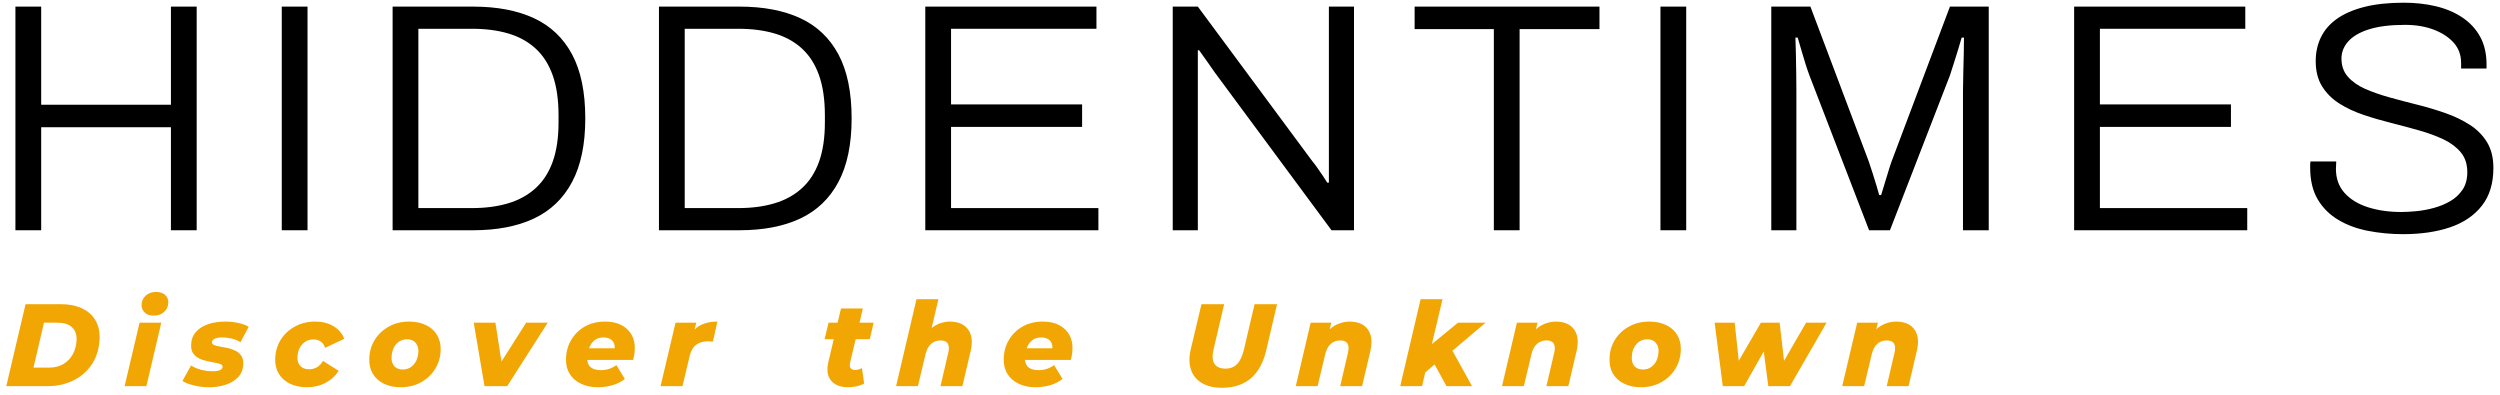
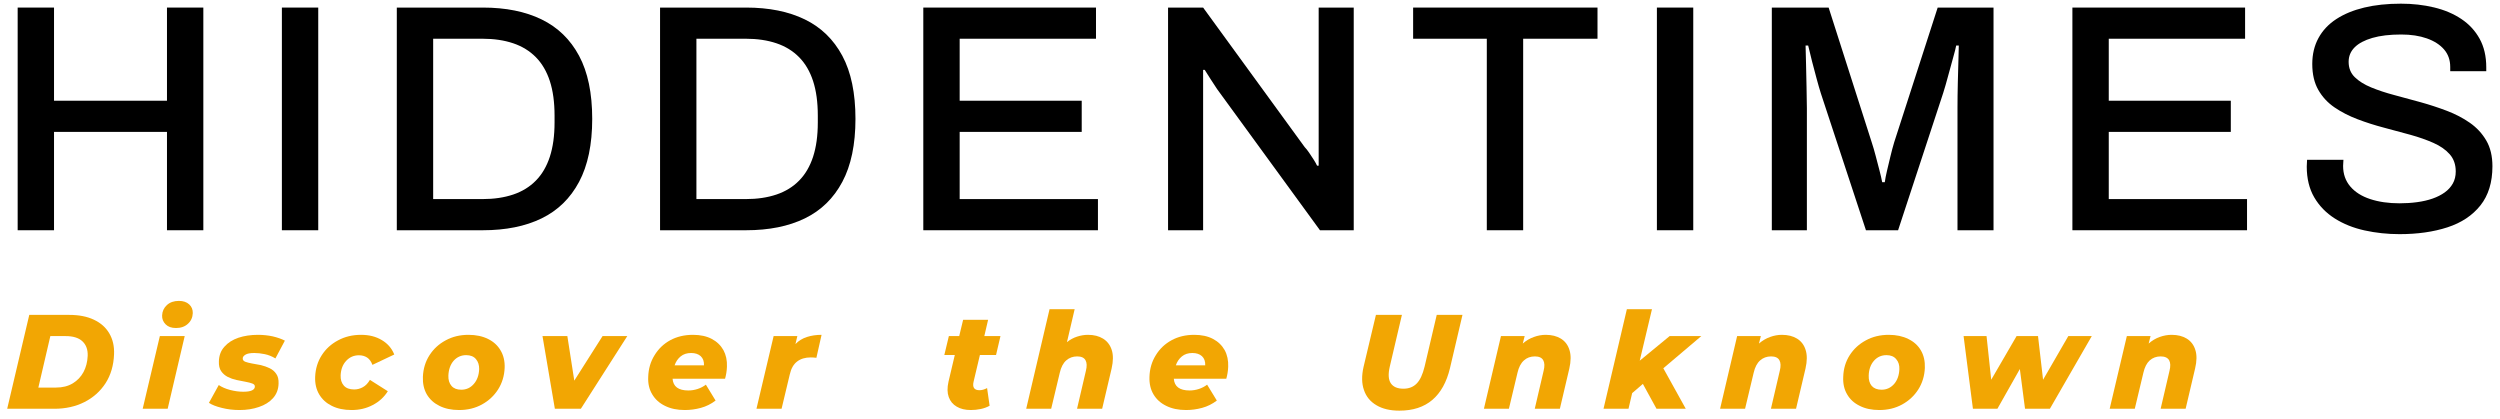
- <svg xmlns="http://www.w3.org/2000/svg" viewBox="512.5 63 2269.28 358" role="img" aria-label="HiddenTimes" class="ht-logo" part="svg">
+ <svg xmlns="http://www.w3.org/2000/svg" viewBox="512.5 89.5 1981.58 331.5" role="img" aria-label="HiddenTimes" class="ht-logo" part="svg">
  <g class="ht-wordmark" part="wordmark" fill="#000000">
-     <path class="ht-letter" part="letter" style="--i:0" d="M549.88 272L526.5 272L526.5 69L549.88 69L549.88 158.07L667.65 158.07L667.65 69L691.03 69L691.03 272L667.65 272L667.65 178.49L549.88 178.49L549.88 272Z" />
-     <path class="ht-letter" part="letter" style="--i:1" d="M791.64 272L768.26 272L768.26 69L791.64 69L791.64 272Z" />
-     <path class="ht-letter" part="letter" style="--i:2" d="M941.97 272L868.88 272L868.88 69L941.97 69Q974.52 69 997.16 79.51Q1019.8 90.01 1031.78 112.35Q1043.77 134.69 1043.77 170.5L1043.77 170.5Q1043.77 205.71 1031.78 228.2Q1019.8 250.69 997.16 261.35Q974.52 272 941.97 272L941.97 272ZM892.26 89.12L892.26 251.88L941.08 251.88Q959.13 251.88 973.63 247.59Q988.13 243.3 998.49 233.97Q1008.85 224.65 1014.17 209.86Q1019.5 195.06 1019.5 174.05L1019.5 174.05L1019.5 167.84Q1019.5 146.23 1014.17 131.29Q1008.85 116.35 998.64 107.03Q988.43 97.7 973.93 93.41Q959.43 89.12 941.08 89.12L941.08 89.12L892.26 89.12Z" />
-     <path class="ht-letter" part="letter" style="--i:3" d="M1183.73 272L1110.64 272L1110.64 69L1183.73 69Q1216.28 69 1238.92 79.51Q1261.56 90.01 1273.54 112.35Q1285.53 134.69 1285.53 170.5L1285.53 170.5Q1285.53 205.71 1273.54 228.2Q1261.56 250.69 1238.92 261.35Q1216.28 272 1183.73 272L1183.73 272ZM1134.02 89.12L1134.02 251.88L1182.84 251.88Q1200.89 251.88 1215.39 247.59Q1229.89 243.3 1240.25 233.97Q1250.61 224.65 1255.93 209.86Q1261.26 195.06 1261.26 174.05L1261.26 174.05L1261.26 167.84Q1261.26 146.23 1255.93 131.29Q1250.61 116.35 1240.4 107.03Q1230.19 97.7 1215.69 93.41Q1201.19 89.12 1182.84 89.12L1182.84 89.12L1134.02 89.12Z" />
-     <path class="ht-letter" part="letter" style="--i:4" d="M1509.53 272L1352.4 272L1352.4 69L1507.76 69L1507.76 89.12L1375.78 89.12L1375.78 157.78L1494.74 157.78L1494.74 178.19L1375.78 178.19L1375.78 251.88L1509.53 251.88L1509.53 272Z" />
-     <path class="ht-letter" part="letter" style="--i:5" d="M1599.79 272L1577.01 272L1577.01 69L1599.79 69L1703.66 209.27Q1705.44 211.34 1707.95 214.89Q1710.47 218.44 1712.98 222.14Q1715.5 225.84 1717.27 228.8L1717.27 228.8L1718.75 228.8Q1718.75 223.77 1718.75 218.88Q1718.75 214 1718.75 209.27L1718.75 209.27L1718.75 69L1741.54 69L1741.54 272L1721.12 272L1615.18 128.78Q1613.11 125.82 1608.67 119.45Q1604.23 113.09 1600.98 108.65L1600.98 108.65L1599.79 108.65Q1599.79 113.68 1599.79 118.57Q1599.79 123.45 1599.79 128.78L1599.79 128.78L1599.79 272Z" />
-     <path class="ht-letter" part="letter" style="--i:6" d="M1891.86 272L1868.48 272L1868.48 89.42L1796.57 89.42L1796.57 69L1964.36 69L1964.36 89.42L1891.86 89.42L1891.86 272Z" />
-     <path class="ht-letter" part="letter" style="--i:7" d="M2043.09 272L2019.71 272L2019.71 69L2043.09 69L2043.09 272Z" />
-     <path class="ht-letter" part="letter" style="--i:8" d="M2143.1 272L2120.32 272L2120.32 69L2155.83 69L2208.8 209.56Q2210.57 214.59 2212.35 220.36Q2214.12 226.13 2215.75 231.31Q2217.38 236.49 2218.27 240.04L2218.27 240.04L2220.04 240.04Q2221.23 235.9 2223 230.28Q2224.78 224.65 2226.41 219.18Q2228.03 213.7 2229.51 209.56L2229.51 209.56L2282.48 69L2317.7 69L2317.7 272L2294.32 272L2294.32 145.64Q2294.32 138.24 2294.61 128.92Q2294.91 119.6 2295.06 110.72Q2295.21 101.85 2295.21 97.11L2295.21 97.11L2293.13 97.11Q2291.95 101.55 2290.03 107.62Q2288.1 113.68 2286.18 119.9Q2284.26 126.11 2282.48 131.44L2282.48 131.44L2228.03 272L2209.09 272L2154.94 131.44Q2153.17 126.7 2151.39 121.08Q2149.61 115.46 2147.84 109.24Q2146.06 103.03 2144.29 97.11L2144.29 97.11L2142.22 97.11Q2142.51 103.03 2142.66 111.91Q2142.81 120.79 2142.96 129.66Q2143.1 138.54 2143.1 145.64L2143.1 145.64L2143.1 272Z" />
-     <path class="ht-letter" part="letter" style="--i:9" d="M2552.35 272L2395.22 272L2395.22 69L2550.58 69L2550.58 89.12L2418.6 89.12L2418.6 157.78L2537.56 157.78L2537.56 178.19L2418.6 178.19L2418.6 251.88L2552.35 251.88L2552.35 272Z" />
-     <path class="ht-letter" part="letter" style="--i:10" d="M2693.81 275.55L2693.81 275.55Q2677.53 275.55 2662.14 272.59Q2646.76 269.63 2634.92 262.53Q2623.08 255.43 2616.28 243.89Q2609.47 232.35 2609.47 215.18L2609.47 215.18Q2609.47 213.7 2609.47 212.37Q2609.47 211.04 2609.77 209.56L2609.77 209.56L2633.14 209.56Q2633.14 210.74 2633 212.82Q2632.85 214.89 2632.85 216.37L2632.85 216.37Q2632.85 229.39 2640.69 238.12Q2648.53 246.85 2662 251.14Q2675.46 255.43 2692.33 255.43L2692.33 255.43Q2697.95 255.43 2705.79 254.69Q2713.63 253.95 2721.77 251.73Q2729.91 249.51 2736.72 245.52Q2743.52 241.52 2747.81 235.16Q2752.1 228.8 2752.1 219.33L2752.1 219.33Q2752.1 208.38 2746.19 201.28Q2740.27 194.17 2730.65 189.59Q2721.03 185 2708.6 181.45Q2696.18 177.9 2683.16 174.64Q2670.13 171.39 2657.85 167.24Q2645.57 163.1 2635.81 156.89Q2626.04 150.67 2620.27 141.35Q2614.5 132.03 2614.5 118.42L2614.5 118.42Q2614.5 106.58 2619.24 96.82Q2623.97 87.05 2633.74 80.1Q2643.5 73.14 2658.59 69.3Q2673.69 65.45 2694.4 65.45L2694.4 65.45Q2710.08 65.45 2723.7 68.7Q2737.31 71.96 2747.67 78.91Q2758.02 85.87 2763.79 96.37Q2769.56 106.88 2769.56 121.67L2769.56 121.67L2769.56 125.22L2746.48 125.22L2746.48 120.19Q2746.48 109.24 2739.68 101.7Q2732.87 94.15 2721.48 89.86Q2710.08 85.57 2695.58 85.57L2695.58 85.57Q2675.76 85.57 2663.03 89.57Q2650.31 93.56 2644.09 100.52Q2637.88 107.47 2637.88 116.05L2637.88 116.05Q2637.88 126.11 2643.8 132.77Q2649.72 139.43 2659.48 143.72Q2669.25 148.01 2681.53 151.41Q2693.81 154.82 2706.83 158.07Q2719.85 161.33 2732.13 165.62Q2744.41 169.91 2754.32 176.27Q2764.24 182.63 2770.01 192.1Q2775.78 201.57 2775.78 215.48L2775.78 215.48Q2775.78 236.49 2765.27 249.81Q2754.77 263.12 2736.42 269.34Q2718.07 275.55 2693.81 275.55Z" />
+     <path class="ht-letter" part="letter" style="--i:0" d="M555.32 272L526.5 272L526.5 95.5L555.32 95.5L555.32 169.34L644.85 169.34L644.85 95.5L673.67 95.5L673.67 272L644.85 272L644.85 194.04L555.32 194.04L555.32 272Z" />
+     <path class="ht-letter" part="letter" style="--i:1" d="M764.75 272L735.93 272L735.93 95.5L764.75 95.5L764.75 272Z" />
+     <path class="ht-letter" part="letter" style="--i:2" d="M895.2 272L827.02 272L827.02 95.5L895.2 95.5Q922.47 95.5 941.77 104.89Q961.07 114.28 971.49 133.71Q981.91 153.13 981.91 183.75L981.91 183.75Q981.91 214.11 971.49 233.66Q961.07 253.22 941.77 262.61Q922.47 272 895.2 272L895.2 272ZM855.84 120.2L855.84 247.3L894.94 247.3Q908.58 247.3 919.26 243.7Q929.94 240.1 937.27 232.63Q944.6 225.17 948.33 213.72Q952.06 202.27 952.06 186.58L952.06 186.58L952.06 181.18Q952.06 165.23 948.33 153.78Q944.6 142.33 937.27 134.87Q929.94 127.4 919.26 123.8Q908.58 120.2 894.94 120.2L894.94 120.2L855.84 120.2Z" />
+     <path class="ht-letter" part="letter" style="--i:3" d="M1103.86 272L1035.68 272L1035.68 95.5L1103.86 95.5Q1131.13 95.5 1150.43 104.89Q1169.73 114.28 1180.15 133.71Q1190.57 153.13 1190.57 183.75L1190.57 183.75Q1190.57 214.11 1180.15 233.66Q1169.73 253.22 1150.43 262.61Q1131.13 272 1103.86 272L1103.86 272ZM1064.5 120.2L1064.5 247.3L1103.6 247.3Q1117.24 247.3 1127.92 243.7Q1138.6 240.1 1145.93 232.63Q1153.26 225.17 1156.99 213.72Q1160.72 202.27 1160.72 186.58L1160.72 186.58L1160.72 181.18Q1160.72 165.23 1156.99 153.78Q1153.26 142.33 1145.93 134.87Q1138.6 127.4 1127.92 123.8Q1117.24 120.2 1103.6 120.2L1103.6 120.2L1064.5 120.2Z" />
+     <path class="ht-letter" part="letter" style="--i:4" d="M1382.76 272L1244.34 272L1244.34 95.5L1381.22 95.5L1381.22 120.2L1273.16 120.2L1273.16 169.34L1369.9 169.34L1369.9 194.04L1273.16 194.04L1273.16 247.3L1382.76 247.3L1382.76 272Z" />
+     <path class="ht-letter" part="letter" style="--i:5" d="M1466.13 272L1438.34 272L1438.34 95.5L1466.13 95.5L1546.66 206.13Q1548.2 207.68 1550.13 210.51Q1552.06 213.34 1553.86 216.17Q1555.66 219 1556.44 220.8L1556.44 220.8L1557.72 220.8Q1557.72 216.94 1557.72 213.34Q1557.72 209.74 1557.72 206.13L1557.72 206.13L1557.72 95.5L1585.51 95.5L1585.51 272L1558.75 272L1477.19 160.08Q1475.13 156.99 1472.05 152.23Q1468.96 147.47 1467.41 144.9L1467.41 144.9L1466.13 144.9Q1466.13 148.5 1466.13 152.23Q1466.13 155.96 1466.13 160.08L1466.13 160.08L1466.13 272Z" />
+     <path class="ht-letter" part="letter" style="--i:6" d="M1719.81 272L1690.99 272L1690.99 120.2L1632.59 120.2L1632.59 95.5L1778.73 95.5L1778.73 120.2L1719.81 120.2L1719.81 272Z" />
+     <path class="ht-letter" part="letter" style="--i:7" d="M1854.63 272L1825.81 272L1825.81 95.5L1854.63 95.5L1854.63 272Z" />
+     <path class="ht-letter" part="letter" style="--i:8" d="M1944.69 272L1916.9 272L1916.9 95.5L1961.93 95.5L1996.15 202.53Q1997.69 207.16 1999.23 213.08Q2000.78 219 2002.19 224.4Q2003.61 229.8 2004.38 233.92L2004.38 233.92L2006.44 233.92Q2006.95 230.06 2008.24 224.66Q2009.52 219.26 2010.94 213.34Q2012.35 207.42 2013.9 202.27L2013.9 202.27L2048.37 95.5L2092.63 95.5L2092.63 272L2064.07 272L2064.07 175.26Q2064.07 165.48 2064.33 154.93Q2064.58 144.38 2064.84 136.15Q2065.1 127.92 2065.1 125.6L2065.1 125.6L2063.04 125.6Q2062.53 128.43 2060.6 135.25Q2058.67 142.07 2056.61 149.79Q2054.55 157.51 2052.75 163.17L2052.75 163.17L2016.99 272L1991.51 272L1955.75 163.42Q1954.21 158.54 1952.41 151.85Q1950.61 145.16 1948.8 138.21Q1947 131.26 1945.72 125.6L1945.72 125.6L1943.66 125.6Q1943.92 131.78 1944.04 140.78Q1944.17 149.79 1944.43 158.92Q1944.69 168.06 1944.69 175.26L1944.69 175.26L1944.69 272Z" />
+     <path class="ht-letter" part="letter" style="--i:9" d="M2293.57 272L2155.15 272L2155.15 95.5L2292.03 95.5L2292.03 120.2L2183.97 120.2L2183.97 169.34L2280.71 169.34L2280.71 194.04L2183.97 194.04L2183.97 247.3L2293.57 247.3L2293.57 272Z" />
+     <path class="ht-letter" part="letter" style="--i:10" d="M2414.49 275.09L2414.49 275.09Q2400.08 275.09 2386.7 272.13Q2373.33 269.17 2363.03 262.61Q2352.74 256.05 2346.82 245.89Q2340.91 235.72 2340.91 221.57L2340.91 221.57Q2340.91 220.03 2341.04 218.61Q2341.16 217.2 2341.16 216.17L2341.16 216.17L2369.98 216.17Q2369.98 216.94 2369.85 218.48Q2369.72 220.03 2369.72 221.06L2369.72 221.06Q2369.72 230.58 2375.38 237.27Q2381.04 243.96 2391.21 247.3Q2401.37 250.65 2414.49 250.65L2414.49 250.65Q2421.7 250.65 2428.39 249.74Q2435.07 248.84 2440.61 246.91Q2446.14 244.98 2450.25 242.03Q2454.37 239.07 2456.69 234.95Q2459 230.83 2459 225.43L2459 225.43Q2459 217.2 2454.24 211.79Q2449.48 206.39 2441.38 202.79Q2433.27 199.19 2423.11 196.36Q2412.95 193.53 2402.14 190.7Q2391.34 187.87 2381.17 184.01Q2371.01 180.15 2362.91 174.62Q2354.8 169.08 2350.04 160.72Q2345.28 152.36 2345.28 140.27L2345.28 140.27Q2345.28 128.69 2350.17 119.69Q2355.06 110.68 2364.32 104.63Q2373.58 98.59 2386.45 95.5Q2399.31 92.41 2415.52 92.41L2415.52 92.41Q2429.41 92.41 2441.76 95.37Q2454.11 98.33 2463.38 104.51Q2472.64 110.68 2477.91 120.2Q2483.19 129.72 2483.19 142.84L2483.19 142.84L2483.19 145.93L2454.63 145.93L2454.63 142.58Q2454.63 134.35 2449.74 128.69Q2444.85 123.03 2436.1 119.94Q2427.36 116.85 2415.78 116.85L2415.78 116.85Q2402.14 116.85 2392.88 119.56Q2383.62 122.26 2378.86 127.02Q2374.1 131.78 2374.1 138.47L2374.1 138.47Q2374.1 145.93 2378.99 150.69Q2383.87 155.45 2391.98 158.79Q2400.08 162.14 2410.25 164.84Q2420.41 167.54 2431.09 170.5Q2441.76 173.46 2451.93 177.32Q2462.09 181.18 2470.19 186.84Q2478.3 192.5 2483.19 200.86Q2488.08 209.22 2488.08 221.31L2488.08 221.31Q2488.08 240.35 2478.56 252.32Q2469.04 264.28 2452.44 269.68Q2435.85 275.09 2414.49 275.09Z" />
  </g>
  <g class="ht-tagline" part="tagline" fill="#F2A603">
    <path class="ht-tagline-letter" part="tagline-letter" style="--i:0" d="M555.6 413.5L518.2 413.5L535.7 339.1L567.5 339.1Q578.9 339.1 586.9 342.9Q595 346.7 599.1 353.7Q603.3 360.8 602.9 370.3L602.9 370.3Q602.4 383.5 596.2 393.2Q589.9 402.9 579.4 408.2Q568.9 413.5 555.6 413.5L555.6 413.5ZM552.4 355.9L542.9 396.7L556.9 396.7Q564.6 396.7 570.1 393.4Q575.6 390.1 578.7 384.4Q581.7 378.7 582 371.6L582 371.6Q582.3 364.2 577.8 360Q573.4 355.9 564.5 355.9L564.5 355.9L552.4 355.9Z" />
    <path class="ht-tagline-letter" part="tagline-letter" style="--i:1" d="M645.4 413.5L625.6 413.5L639.2 355.9L658.9 355.9L645.4 413.5ZM652 349.5L652 349.5Q646.7 349.5 643.8 346.6Q640.8 343.6 641 339.5L641 339.5Q641.2 334.6 644.8 331.3Q648.4 328 654.3 328L654.3 328Q659.5 328 662.5 330.8Q665.4 333.5 665.3 337.7L665.3 337.7Q665.1 342.9 661.4 346.2Q657.8 349.5 652 349.5Z" />
    <path class="ht-tagline-letter" part="tagline-letter" style="--i:2" d="M702.4 414.5L702.4 414.5Q694.9 414.5 688.3 412.8Q681.7 411.2 678.1 408.8L678.1 408.8L685.9 394.7Q689.6 397.2 694.9 398.6Q700.3 400 705.3 400L705.3 400Q710.1 400 712.3 398.9Q714.5 397.8 714.5 395.9L714.5 395.9Q714.6 394.3 712.5 393.5Q710.4 392.7 707.1 392.1Q703.7 391.5 700 390.7Q696.3 389.9 693.1 388.3Q689.8 386.6 687.8 383.7Q685.8 380.8 686 375.9L686 375.9Q686.2 368.9 690.4 364.3Q694.5 359.6 701.5 357.2Q708.4 354.9 717 354.9L717 354.9Q723 354.9 728.6 356.1Q734.2 357.4 738.3 359.5L738.3 359.5L730.8 373.6Q726.7 371.1 722.3 370.2Q717.9 369.3 714.1 369.3L714.1 369.3Q709.2 369.3 707.1 370.6Q704.9 371.9 704.9 373.6L704.9 373.6Q704.8 375.3 706.8 376.2Q708.9 377 712.2 377.6Q715.5 378.1 719.3 378.9Q723 379.8 726.3 381.4Q729.6 383 731.5 385.9Q733.5 388.7 733.3 393.6L733.3 393.6Q733.1 400.5 728.8 405.2Q724.6 409.8 717.7 412.1Q710.8 414.5 702.4 414.5Z" />
    <path class="ht-tagline-letter" part="tagline-letter" style="--i:3" d="M791.2 414.5L791.2 414.5Q782.1 414.5 775.5 411.2Q769 408 765.5 402.1Q762 396.2 762.3 388.2L762.3 388.2Q762.7 378.6 767.5 371.1Q772.3 363.6 780.4 359.3Q788.5 354.9 798.7 354.9L798.7 354.9Q808.3 354.9 815.2 359.1Q822.1 363.2 825 370.5L825 370.5L807.7 378.7Q806.2 374.7 803.5 372.9Q800.7 371.1 797 371.1L797 371.1Q791 371.1 786.9 375.5Q782.8 379.9 782.5 387L782.5 387Q782.3 392 785 395.1Q787.7 398.2 793.2 398.2L793.2 398.2Q796.9 398.2 800.1 396.4Q803.3 394.7 805.7 390.6L805.7 390.6L819.9 399.6Q815.5 406.6 808 410.5Q800.5 414.5 791.2 414.5Z" />
    <path class="ht-tagline-letter" part="tagline-letter" style="--i:4" d="M876.4 414.5L876.4 414.5Q867.4 414.5 860.8 411.2Q854.3 408 850.8 402.1Q847.4 396.2 847.7 388.2L847.7 388.2Q848.1 378.6 852.9 371.1Q857.7 363.6 865.7 359.3Q873.7 354.9 883.8 354.9L883.8 354.9Q892.8 354.9 899.4 358.2Q905.9 361.4 909.3 367.3Q912.8 373.2 912.5 381.1L912.5 381.1Q912.1 390.6 907.3 398.2Q902.5 405.7 894.5 410.1Q886.5 414.5 876.4 414.5ZM878.1 398.4L878.1 398.4Q884.1 398.4 888 393.9Q892 389.4 892.3 382.1L892.3 382.1Q892.4 377.3 889.8 374.2Q887.2 371 882 371L882 371Q876.1 371 872.1 375.4Q868.2 379.9 867.9 387.2L867.9 387.2Q867.7 392.3 870.4 395.4Q873 398.4 878.1 398.4Z" />
    <path class="ht-tagline-letter" part="tagline-letter" style="--i:5" d="M972.9 413.5L952.3 413.5L942.5 355.9L962.2 355.9L967.7 391.2L990.1 355.9L1009.7 355.9L972.9 413.5Z" />
    <path class="ht-tagline-letter" part="tagline-letter" style="--i:6" d="M1055.3 414.5L1055.3 414.5Q1046.2 414.5 1039.6 411.2Q1033 408 1029.5 402.1Q1025.9 396.2 1026.3 388.2L1026.3 388.2Q1026.6 378.6 1031.3 371.1Q1035.9 363.5 1043.7 359.2Q1051.6 354.9 1061.8 354.9L1061.8 354.9Q1070.5 354.9 1076.6 358.1Q1082.7 361.3 1085.9 367Q1089 372.7 1088.7 380.2L1088.7 380.2Q1088.6 382.8 1088.2 385.2Q1087.8 387.6 1087.2 389.7L1087.2 389.7L1045.6 389.7Q1046.3 399 1058.1 399L1058.1 399Q1061.9 399 1065.5 397.8Q1069.1 396.6 1072 394.4L1072 394.4L1079.7 407Q1074.3 411.1 1068 412.8Q1061.7 414.5 1055.3 414.5ZM1047.2 379.1L1047.2 379.1L1070.5 379.1Q1070.7 374.4 1067.9 371.8Q1065.1 369.3 1060.3 369.3L1060.3 369.3Q1055.3 369.3 1052 372Q1048.7 374.7 1047.2 379.1Z" />
    <path class="ht-tagline-letter" part="tagline-letter" style="--i:7" d="M1132 413.5L1112.1 413.5L1125.7 355.9L1144.5 355.9L1143 362.2Q1146.8 358.3 1152.1 356.6Q1157.4 354.9 1163.7 354.9L1163.7 354.9L1159.6 373.1Q1157.2 372.8 1155.1 372.8L1155.1 372.8Q1148.6 372.8 1144.4 376Q1140.1 379.2 1138.5 386.3L1138.5 386.3L1132 413.5Z" />
    <path class="ht-tagline-letter" part="tagline-letter" style="--i:8" d="M1282 414.5L1282 414.5Q1275.3 414.5 1270.8 411.8Q1266.3 409.2 1264.5 404.2Q1262.7 399.2 1264.3 392.1L1264.3 392.1L1269.3 370.9L1261 370.9L1264.6 355.9L1272.8 355.9L1275.9 343L1295.7 343L1292.7 355.9L1305.5 355.9L1302 370.9L1289.2 370.9L1284.2 392Q1282.6 398.8 1288.9 398.8L1288.9 398.8Q1291.7 398.8 1294.9 397.1L1294.9 397.1L1296.9 411.1Q1293.7 412.9 1289.8 413.7Q1285.9 414.5 1282 414.5Z" />
    <path class="ht-tagline-letter" part="tagline-letter" style="--i:9" d="M1374.9 354.9L1374.9 354.9Q1381.9 354.9 1386.8 357.9Q1391.8 361 1393.7 366.9Q1395.6 372.8 1393.6 381.6L1393.6 381.6L1386.1 413.5L1366.2 413.5L1373.2 383.5Q1374.6 378 1372.9 375Q1371.2 372 1366.3 372L1366.3 372Q1361.2 372 1357.6 375.2Q1354 378.4 1352.5 385L1352.5 385L1345.7 413.5L1325.9 413.5L1344.4 334.6L1364.3 334.6L1358.2 360.7Q1361.9 357.7 1366.3 356.3Q1370.6 354.9 1374.9 354.9Z" />
    <path class="ht-tagline-letter" part="tagline-letter" style="--i:10" d="M1452.6 414.5L1452.6 414.5Q1443.5 414.5 1436.9 411.2Q1430.3 408 1426.8 402.1Q1423.3 396.2 1423.6 388.2L1423.6 388.2Q1423.9 378.6 1428.6 371.1Q1433.2 363.5 1441.1 359.2Q1448.9 354.9 1459.1 354.9L1459.1 354.9Q1467.8 354.9 1473.9 358.1Q1480 361.3 1483.2 367Q1486.3 372.7 1486 380.2L1486 380.2Q1485.9 382.8 1485.5 385.2Q1485.1 387.6 1484.5 389.7L1484.5 389.7L1442.9 389.7Q1443.6 399 1455.4 399L1455.4 399Q1459.2 399 1462.8 397.8Q1466.4 396.6 1469.3 394.4L1469.3 394.4L1477 407Q1471.6 411.1 1465.3 412.8Q1459 414.5 1452.6 414.5ZM1444.5 379.1L1444.5 379.1L1467.8 379.1Q1468 374.4 1465.2 371.8Q1462.4 369.3 1457.6 369.3L1457.6 369.3Q1452.6 369.3 1449.3 372Q1446 374.7 1444.5 379.1Z" />
    <path class="ht-tagline-letter" part="tagline-letter" style="--i:11" d="M1621.7 415L1621.7 415Q1610.7 415 1603.5 410.7Q1596.2 406.4 1593.6 398.6Q1590.9 390.9 1593.3 380.3L1593.3 380.3L1603.1 339.1L1623.7 339.1L1614.1 380Q1612 389 1614.9 393.3Q1617.8 397.6 1624.9 397.6L1624.9 397.6Q1631.4 397.6 1635.4 393.5Q1639.4 389.5 1641.7 380L1641.7 380L1651.3 339.1L1671.7 339.1L1661.8 381.3Q1657.8 398 1647.8 406.5Q1637.8 415 1621.7 415Z" />
    <path class="ht-tagline-letter" part="tagline-letter" style="--i:12" d="M1737.7 354.9L1737.7 354.9Q1744.8 354.9 1749.7 357.9Q1754.7 361 1756.5 366.9Q1758.4 372.8 1756.4 381.6L1756.4 381.6L1748.9 413.5L1729 413.5L1736 383.5Q1737.4 378 1735.7 375Q1734 372 1729.1 372L1729.1 372Q1723.9 372 1720.4 375.2Q1716.8 378.4 1715.3 385L1715.3 385L1708.5 413.5L1688.7 413.5L1702.2 355.9L1721 355.9L1719.5 361.8Q1723.5 358.3 1728.3 356.6Q1733 354.9 1737.7 354.9Z" />
    <path class="ht-tagline-letter" part="tagline-letter" style="--i:13" d="M1803.3 413.5L1783.5 413.5L1802 334.6L1821.9 334.6L1812.2 375.4L1835.9 355.9L1861 355.9L1830.9 381.4L1848.7 413.5L1825.5 413.5L1814.7 393.8L1806.2 401.1L1803.3 413.5Z" />
    <path class="ht-tagline-letter" part="tagline-letter" style="--i:14" d="M1924.9 354.9L1924.9 354.9Q1932 354.9 1936.9 357.9Q1941.9 361 1943.7 366.9Q1945.6 372.8 1943.6 381.6L1943.6 381.6L1936.1 413.5L1916.2 413.5L1923.2 383.5Q1924.6 378 1922.9 375Q1921.2 372 1916.3 372L1916.3 372Q1911.2 372 1907.6 375.2Q1904 378.4 1902.5 385L1902.5 385L1895.7 413.5L1875.9 413.5L1889.4 355.9L1908.2 355.9L1906.7 361.8Q1910.8 358.3 1915.5 356.6Q1920.2 354.9 1924.9 354.9Z" />
    <path class="ht-tagline-letter" part="tagline-letter" style="--i:15" d="M2002.1 414.5L2002.1 414.5Q1993.1 414.5 1986.6 411.2Q1980 408 1976.6 402.1Q1973.1 396.2 1973.5 388.2L1973.5 388.2Q1973.8 378.6 1978.6 371.1Q1983.4 363.6 1991.4 359.3Q1999.4 354.9 2009.6 354.9L2009.6 354.9Q2018.5 354.9 2025.1 358.2Q2031.7 361.4 2035.1 367.3Q2038.5 373.2 2038.2 381.1L2038.2 381.1Q2037.8 390.6 2033 398.2Q2028.2 405.7 2020.2 410.1Q2012.2 414.5 2002.1 414.5ZM2003.9 398.4L2003.9 398.4Q2009.8 398.4 2013.8 393.9Q2017.7 389.4 2018 382.1L2018 382.1Q2018.2 377.3 2015.5 374.2Q2012.9 371 2007.8 371L2007.8 371Q2001.8 371 1997.9 375.4Q1993.9 379.9 1993.7 387.2L1993.7 387.2Q1993.5 392.3 1996.1 395.4Q1998.8 398.4 2003.9 398.4Z" />
    <path class="ht-tagline-letter" part="tagline-letter" style="--i:16" d="M2095.7 413.5L2076.3 413.5L2068.9 355.9L2087.1 355.9L2090.8 390.5L2110.9 355.9L2127.9 355.9L2131.9 390.5L2151.9 355.9L2170.5 355.9L2137.3 413.5L2117.6 413.5L2113.5 382L2095.7 413.5Z" />
    <path class="ht-tagline-letter" part="tagline-letter" style="--i:17" d="M2233.8 354.9L2233.8 354.9Q2240.9 354.9 2245.8 357.9Q2250.8 361 2252.6 366.9Q2254.5 372.8 2252.4 381.6L2252.4 381.6L2244.9 413.5L2225.1 413.5L2232.1 383.5Q2233.5 378 2231.8 375Q2230 372 2225.1 372L2225.1 372Q2220 372 2216.4 375.2Q2212.9 378.4 2211.4 385L2211.4 385L2204.6 413.5L2184.7 413.5L2198.3 355.9L2217.1 355.9L2215.6 361.8Q2219.6 358.3 2224.3 356.6Q2229.1 354.9 2233.8 354.9Z" />
  </g>
</svg>
